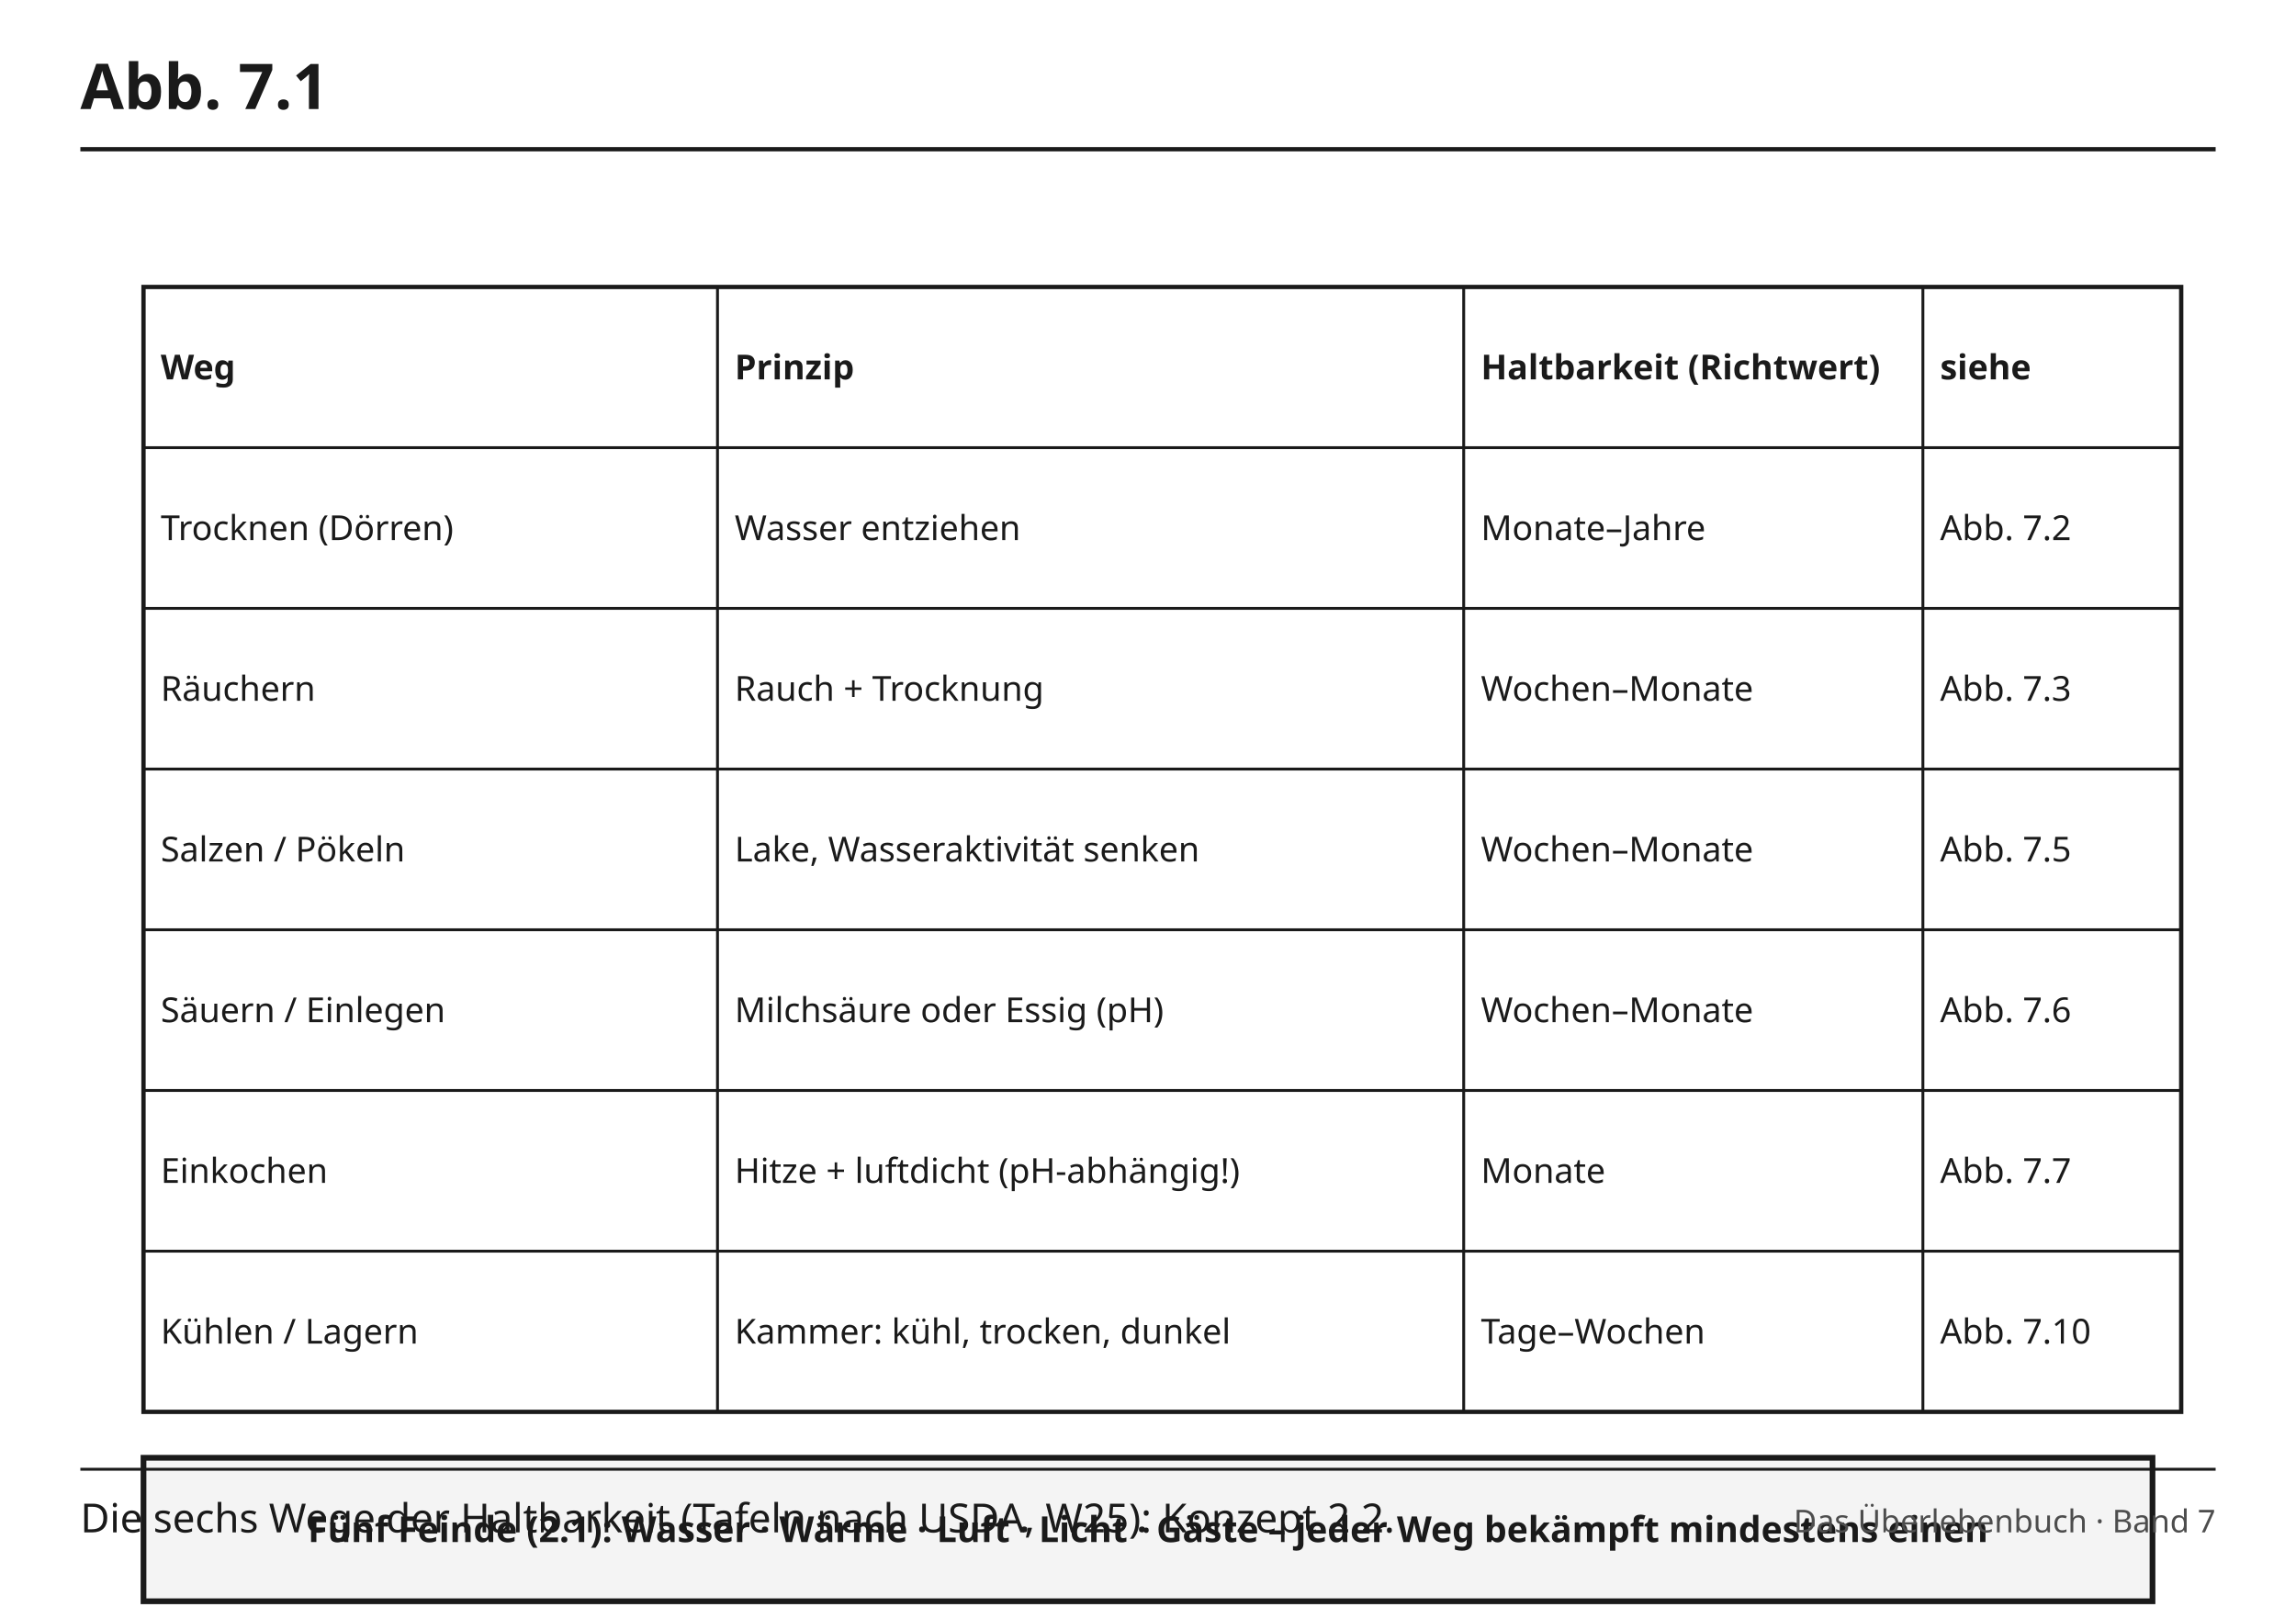
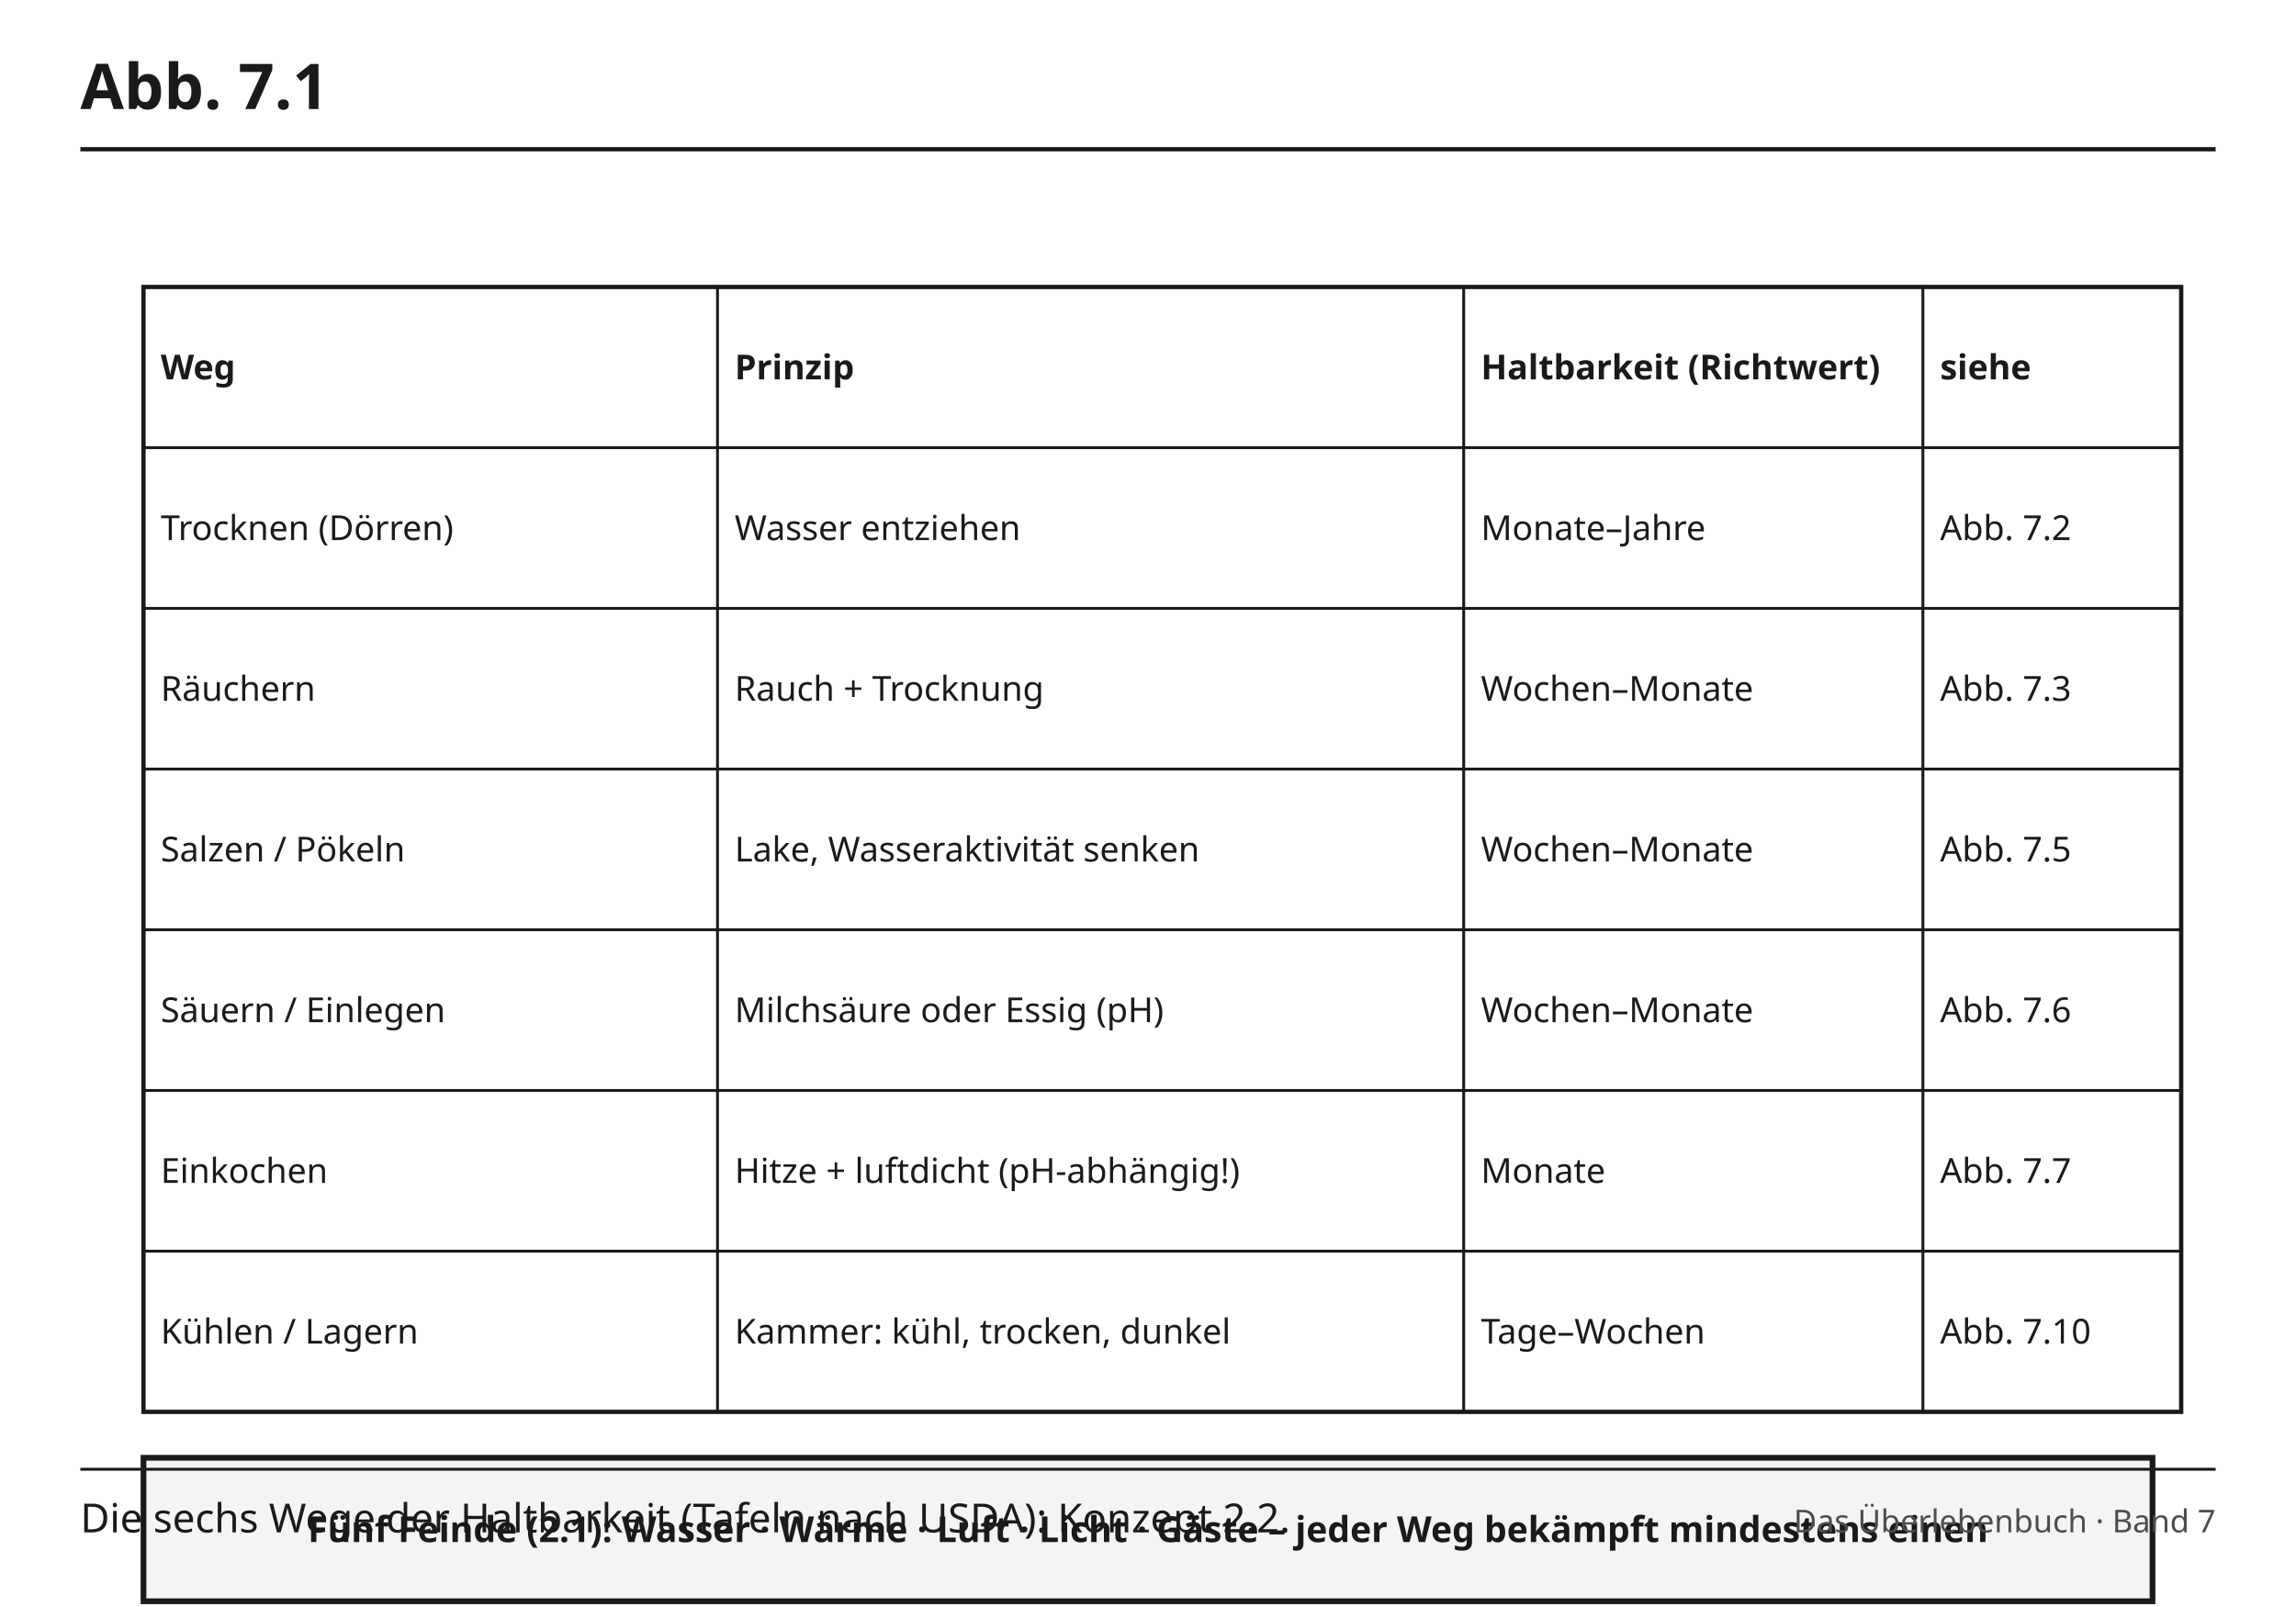
- <svg xmlns="http://www.w3.org/2000/svg" viewBox="0 0 800 560" role="img" aria-label="Abb. 7.1 – Die sechs Wege der Haltbarkeit (Tafeln nach USDA, W25): Konzept 2.2.">
+ <svg xmlns="http://www.w3.org/2000/svg" viewBox="0 0 800 560" role="img" aria-label="Abb. 7.1 – Die sechs Wege der Haltbarkeit (Tafeln nach USDA): Konzept 2.2.">
  <defs>
    <marker id="ah" markerWidth="10" markerHeight="8" refX="9" refY="4" orient="auto">
      <path d="M0 0 L10 4 L0 8 z" fill="#1a1a1a" />
    </marker>
    <marker id="ahs" markerWidth="10" markerHeight="8" refX="1" refY="4" orient="auto">
      <path d="M10 0 L0 4 L10 8 z" fill="#1a1a1a" />
    </marker>
    <pattern id="hatch" width="8" height="8" patternTransform="rotate(45)" patternUnits="userSpaceOnUse">
      <line x1="0" y1="0" x2="0" y2="8" stroke="#8c8c8c" stroke-width="1.6" />
    </pattern>
    <pattern id="cross" width="8" height="8" patternUnits="userSpaceOnUse">
      <path d="M0 0 L8 8 M8 0 L0 8" stroke="#bfbfbf" stroke-width="1" />
    </pattern>
    <pattern id="dots" width="7" height="7" patternUnits="userSpaceOnUse">
      <circle cx="2" cy="2" r="1.4" fill="#8c8c8c" />
    </pattern>
  </defs>
  <rect x="0" y="0" width="800" height="560" fill="#ffffff" />
  <text x="28" y="38" font-family="sans-serif" font-size="22" text-anchor="start" font-weight="bold" fill="#1a1a1a">Abb. 7.1</text>
  <line x1="28" y1="52" x2="772" y2="52" stroke="#1a1a1a" stroke-width="1.5" />
  <rect x="50" y="100" width="710" height="392" fill="none" stroke="#1a1a1a" stroke-width="1.5" />
  <line x1="250" y1="100" x2="250" y2="492" stroke="#1a1a1a" stroke-width="1" />
  <line x1="510" y1="100" x2="510" y2="492" stroke="#1a1a1a" stroke-width="1" />
  <line x1="670" y1="100" x2="670" y2="492" stroke="#1a1a1a" stroke-width="1" />
  <line x1="50" y1="156" x2="760" y2="156" stroke="#1a1a1a" stroke-width="1" />
  <line x1="50" y1="212" x2="760" y2="212" stroke="#1a1a1a" stroke-width="1" />
  <line x1="50" y1="268" x2="760" y2="268" stroke="#1a1a1a" stroke-width="1" />
  <line x1="50" y1="324" x2="760" y2="324" stroke="#1a1a1a" stroke-width="1" />
  <line x1="50" y1="380" x2="760" y2="380" stroke="#1a1a1a" stroke-width="1" />
  <line x1="50" y1="436" x2="760" y2="436" stroke="#1a1a1a" stroke-width="1" />
  <text x="56" y="132.2" font-family="sans-serif" font-size="12" text-anchor="start" font-weight="bold" fill="#1a1a1a">Weg</text>
  <text x="256" y="132.2" font-family="sans-serif" font-size="12" text-anchor="start" font-weight="bold" fill="#1a1a1a">Prinzip</text>
  <text x="516" y="132.2" font-family="sans-serif" font-size="12" text-anchor="start" font-weight="bold" fill="#1a1a1a">Haltbarkeit (Richtwert)</text>
  <text x="676" y="132.2" font-family="sans-serif" font-size="12" text-anchor="start" font-weight="bold" fill="#1a1a1a">siehe</text>
  <text x="56" y="188.2" font-family="sans-serif" font-size="12" text-anchor="start" font-weight="normal" fill="#1a1a1a">Trocknen (Dörren)</text>
  <text x="256" y="188.2" font-family="sans-serif" font-size="12" text-anchor="start" font-weight="normal" fill="#1a1a1a">Wasser entziehen</text>
  <text x="516" y="188.2" font-family="sans-serif" font-size="12" text-anchor="start" font-weight="normal" fill="#1a1a1a">Monate–Jahre</text>
  <text x="676" y="188.2" font-family="sans-serif" font-size="12" text-anchor="start" font-weight="normal" fill="#1a1a1a">Abb. 7.2</text>
  <text x="56" y="244.2" font-family="sans-serif" font-size="12" text-anchor="start" font-weight="normal" fill="#1a1a1a">Räuchern</text>
  <text x="256" y="244.2" font-family="sans-serif" font-size="12" text-anchor="start" font-weight="normal" fill="#1a1a1a">Rauch + Trocknung</text>
  <text x="516" y="244.2" font-family="sans-serif" font-size="12" text-anchor="start" font-weight="normal" fill="#1a1a1a">Wochen–Monate</text>
  <text x="676" y="244.2" font-family="sans-serif" font-size="12" text-anchor="start" font-weight="normal" fill="#1a1a1a">Abb. 7.3</text>
  <text x="56" y="300.2" font-family="sans-serif" font-size="12" text-anchor="start" font-weight="normal" fill="#1a1a1a">Salzen / Pökeln</text>
  <text x="256" y="300.2" font-family="sans-serif" font-size="12" text-anchor="start" font-weight="normal" fill="#1a1a1a">Lake, Wasseraktivität senken</text>
  <text x="516" y="300.2" font-family="sans-serif" font-size="12" text-anchor="start" font-weight="normal" fill="#1a1a1a">Wochen–Monate</text>
  <text x="676" y="300.2" font-family="sans-serif" font-size="12" text-anchor="start" font-weight="normal" fill="#1a1a1a">Abb. 7.5</text>
  <text x="56" y="356.2" font-family="sans-serif" font-size="12" text-anchor="start" font-weight="normal" fill="#1a1a1a">Säuern / Einlegen</text>
  <text x="256" y="356.2" font-family="sans-serif" font-size="12" text-anchor="start" font-weight="normal" fill="#1a1a1a">Milchsäure oder Essig (pH)</text>
  <text x="516" y="356.2" font-family="sans-serif" font-size="12" text-anchor="start" font-weight="normal" fill="#1a1a1a">Wochen–Monate</text>
  <text x="676" y="356.2" font-family="sans-serif" font-size="12" text-anchor="start" font-weight="normal" fill="#1a1a1a">Abb. 7.6</text>
  <text x="56" y="412.2" font-family="sans-serif" font-size="12" text-anchor="start" font-weight="normal" fill="#1a1a1a">Einkochen</text>
  <text x="256" y="412.2" font-family="sans-serif" font-size="12" text-anchor="start" font-weight="normal" fill="#1a1a1a">Hitze + luftdicht (pH-abhängig!)</text>
  <text x="516" y="412.2" font-family="sans-serif" font-size="12" text-anchor="start" font-weight="normal" fill="#1a1a1a">Monate</text>
  <text x="676" y="412.2" font-family="sans-serif" font-size="12" text-anchor="start" font-weight="normal" fill="#1a1a1a">Abb. 7.7</text>
  <text x="56" y="468.2" font-family="sans-serif" font-size="12" text-anchor="start" font-weight="normal" fill="#1a1a1a">Kühlen / Lagern</text>
  <text x="256" y="468.2" font-family="sans-serif" font-size="12" text-anchor="start" font-weight="normal" fill="#1a1a1a">Kammer: kühl, trocken, dunkel</text>
  <text x="516" y="468.2" font-family="sans-serif" font-size="12" text-anchor="start" font-weight="normal" fill="#1a1a1a">Tage–Wochen</text>
  <text x="676" y="468.2" font-family="sans-serif" font-size="12" text-anchor="start" font-weight="normal" fill="#1a1a1a">Abb. 7.10</text>
  <rect x="50" y="508" width="700" height="50" fill="#f4f4f4" stroke="#1a1a1a" stroke-width="2" />
  <text x="400" y="537.375" font-family="sans-serif" font-size="12.5" text-anchor="middle" font-weight="bold" fill="#1a1a1a">Fünf Feinde (2.1): Wasser · Wärme · Luft · Licht · Gäste – jeder Weg bekämpft mindestens einen</text>
  <line x1="28" y1="512" x2="772" y2="512" stroke="#1a1a1a" stroke-width="1" />
-   <text x="28" y="534" font-family="sans-serif" font-size="14" text-anchor="start" font-weight="normal" fill="#1a1a1a">Die sechs Wege der Haltbarkeit (Tafeln nach USDA, W25): Konzept 2.2.</text>
+   <text x="28" y="534" font-family="sans-serif" font-size="14" text-anchor="start" font-weight="normal" fill="#1a1a1a">Die sechs Wege der Haltbarkeit (Tafeln nach USDA): Konzept 2.2.</text>
  <text x="772" y="534" font-family="sans-serif" font-size="11" text-anchor="end" font-weight="normal" fill="#4d4d4d">Das Überlebenbuch · Band 7</text>
</svg>
